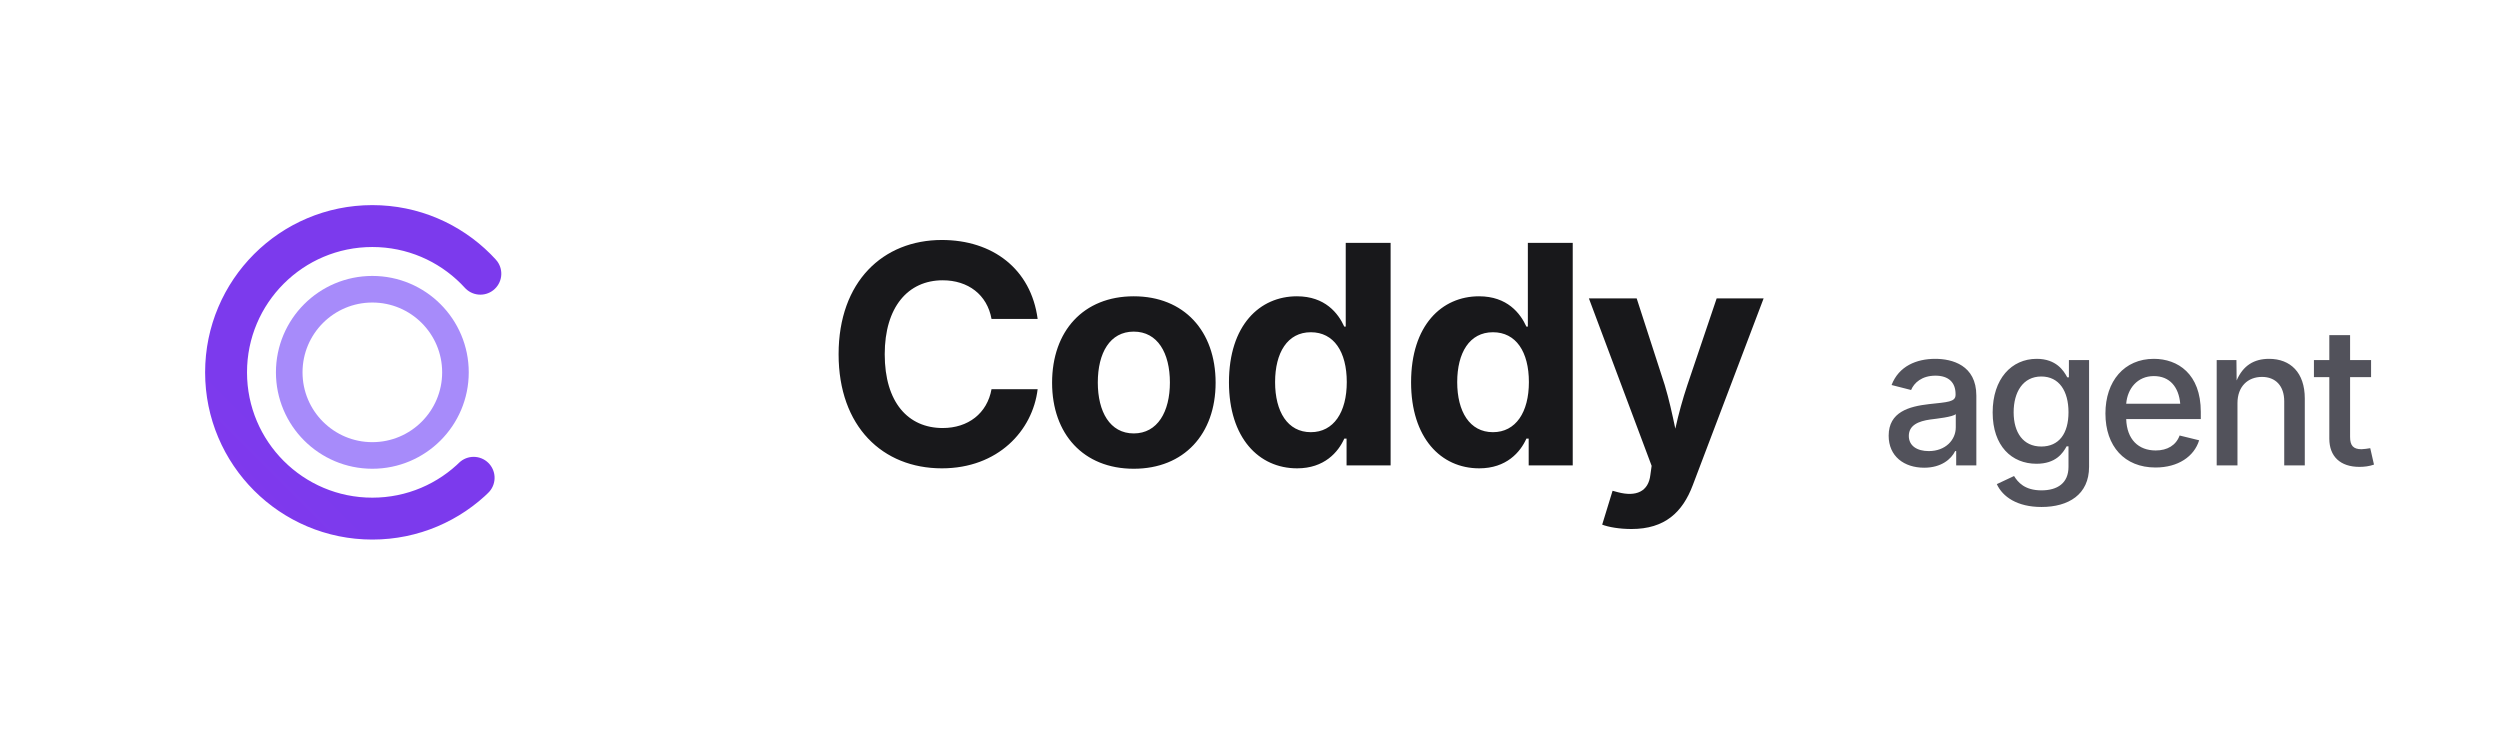
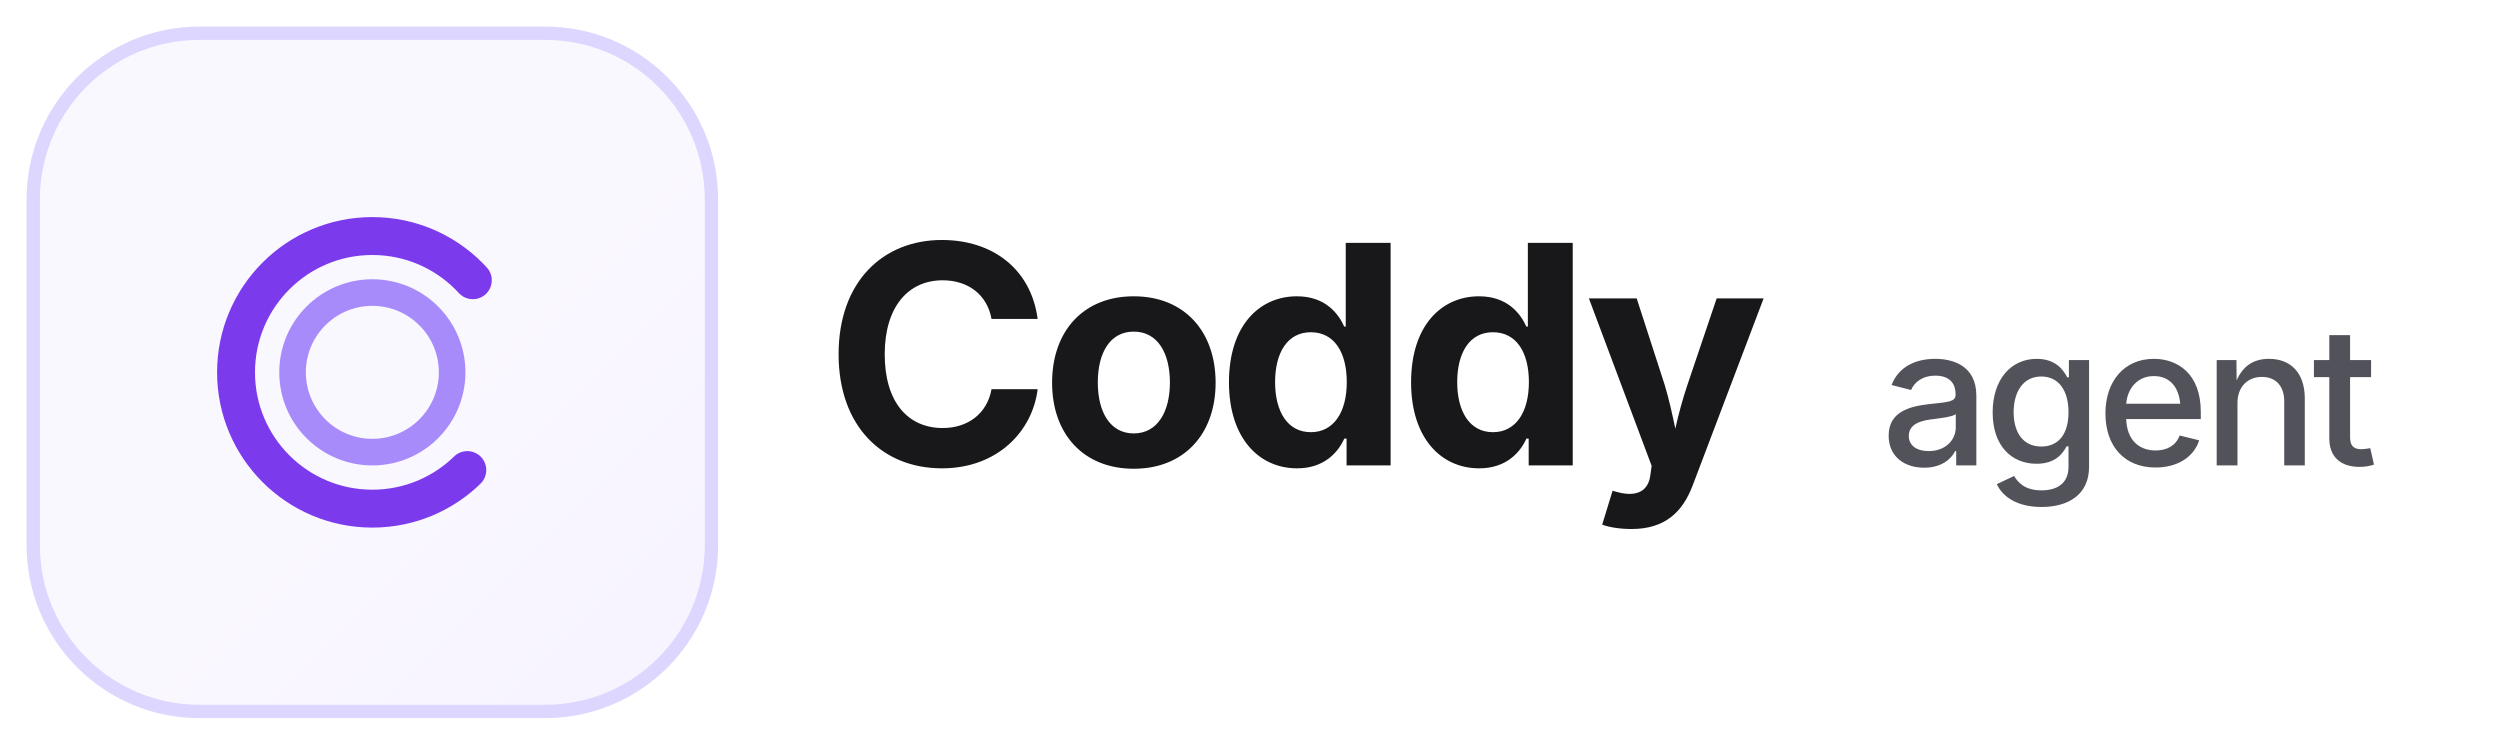
<svg xmlns="http://www.w3.org/2000/svg" viewBox="0 0 188 56" role="img" aria-label="Coddy agent">
  <defs>
-     <linearGradient id="cwl-stroke" x1="6" y1="6" x2="50" y2="50" gradientUnits="userSpaceOnUse">
+     <linearGradient id="cwl-plate" x1="2" y1="2" x2="54" y2="54" gradientUnits="userSpaceOnUse">
+       <stop offset="0" stop-color="#faf8ff" />
+       <stop offset="1" stop-color="#f1ecfe" />
+     </linearGradient>
+     <linearGradient id="cwl-stroke" x1="10" y1="10" x2="46" y2="46" gradientUnits="userSpaceOnUse">
      <stop offset="0" stop-color="#7c3aed" />
      <stop offset="0.5" stop-color="#9333ea" />
      <stop offset="1" stop-color="#6d28d9" />
    </linearGradient>
-     <linearGradient id="cwl-stroke-inner" x1="12" y1="12" x2="44" y2="44" gradientUnits="userSpaceOnUse">
+     <linearGradient id="cwl-stroke-inner" x1="14" y1="14" x2="42" y2="42" gradientUnits="userSpaceOnUse">
      <stop offset="0" stop-color="#a78bfa" />
      <stop offset="1" stop-color="#9333ea" stop-opacity="0.65" />
    </linearGradient>
  </defs>
-   <g transform="translate(28 28) rotate(90)">
-     <circle r="11" fill="none" stroke="url(#cwl-stroke)" stroke-width="3.15" stroke-linecap="round" stroke-dasharray="52.2 17" stroke-dashoffset="8.5" />
-     <circle r="6.25" fill="none" stroke="url(#cwl-stroke-inner)" stroke-width="2" />
+   <g transform="translate(28 28)">
+     <rect x="-26" y="-26" width="52" height="52" rx="13" fill="url(#cwl-plate)" />
+     <rect x="-25.5" y="-25.5" width="51" height="51" rx="12.5" fill="none" stroke="#ddd6fe" stroke-width="1" />
+     <g transform="rotate(90)">
+       <circle r="10.25" fill="none" stroke="url(#cwl-stroke)" stroke-width="2.85" stroke-linecap="round" stroke-dasharray="48.6 15.8" stroke-dashoffset="7.9" />
+       <circle r="6" fill="none" stroke="url(#cwl-stroke-inner)" stroke-width="2" />
+     </g>
  </g>
  <text x="62" y="35" font-family="system-ui, -apple-system, Segoe UI, sans-serif" font-size="23" font-weight="650" letter-spacing="-0.035em" fill="#18181b">
    <tspan>Coddy</tspan>
    <tspan font-size="14.5" font-weight="500" fill="#52525b" dx="3">agent</tspan>
  </text>
</svg>
